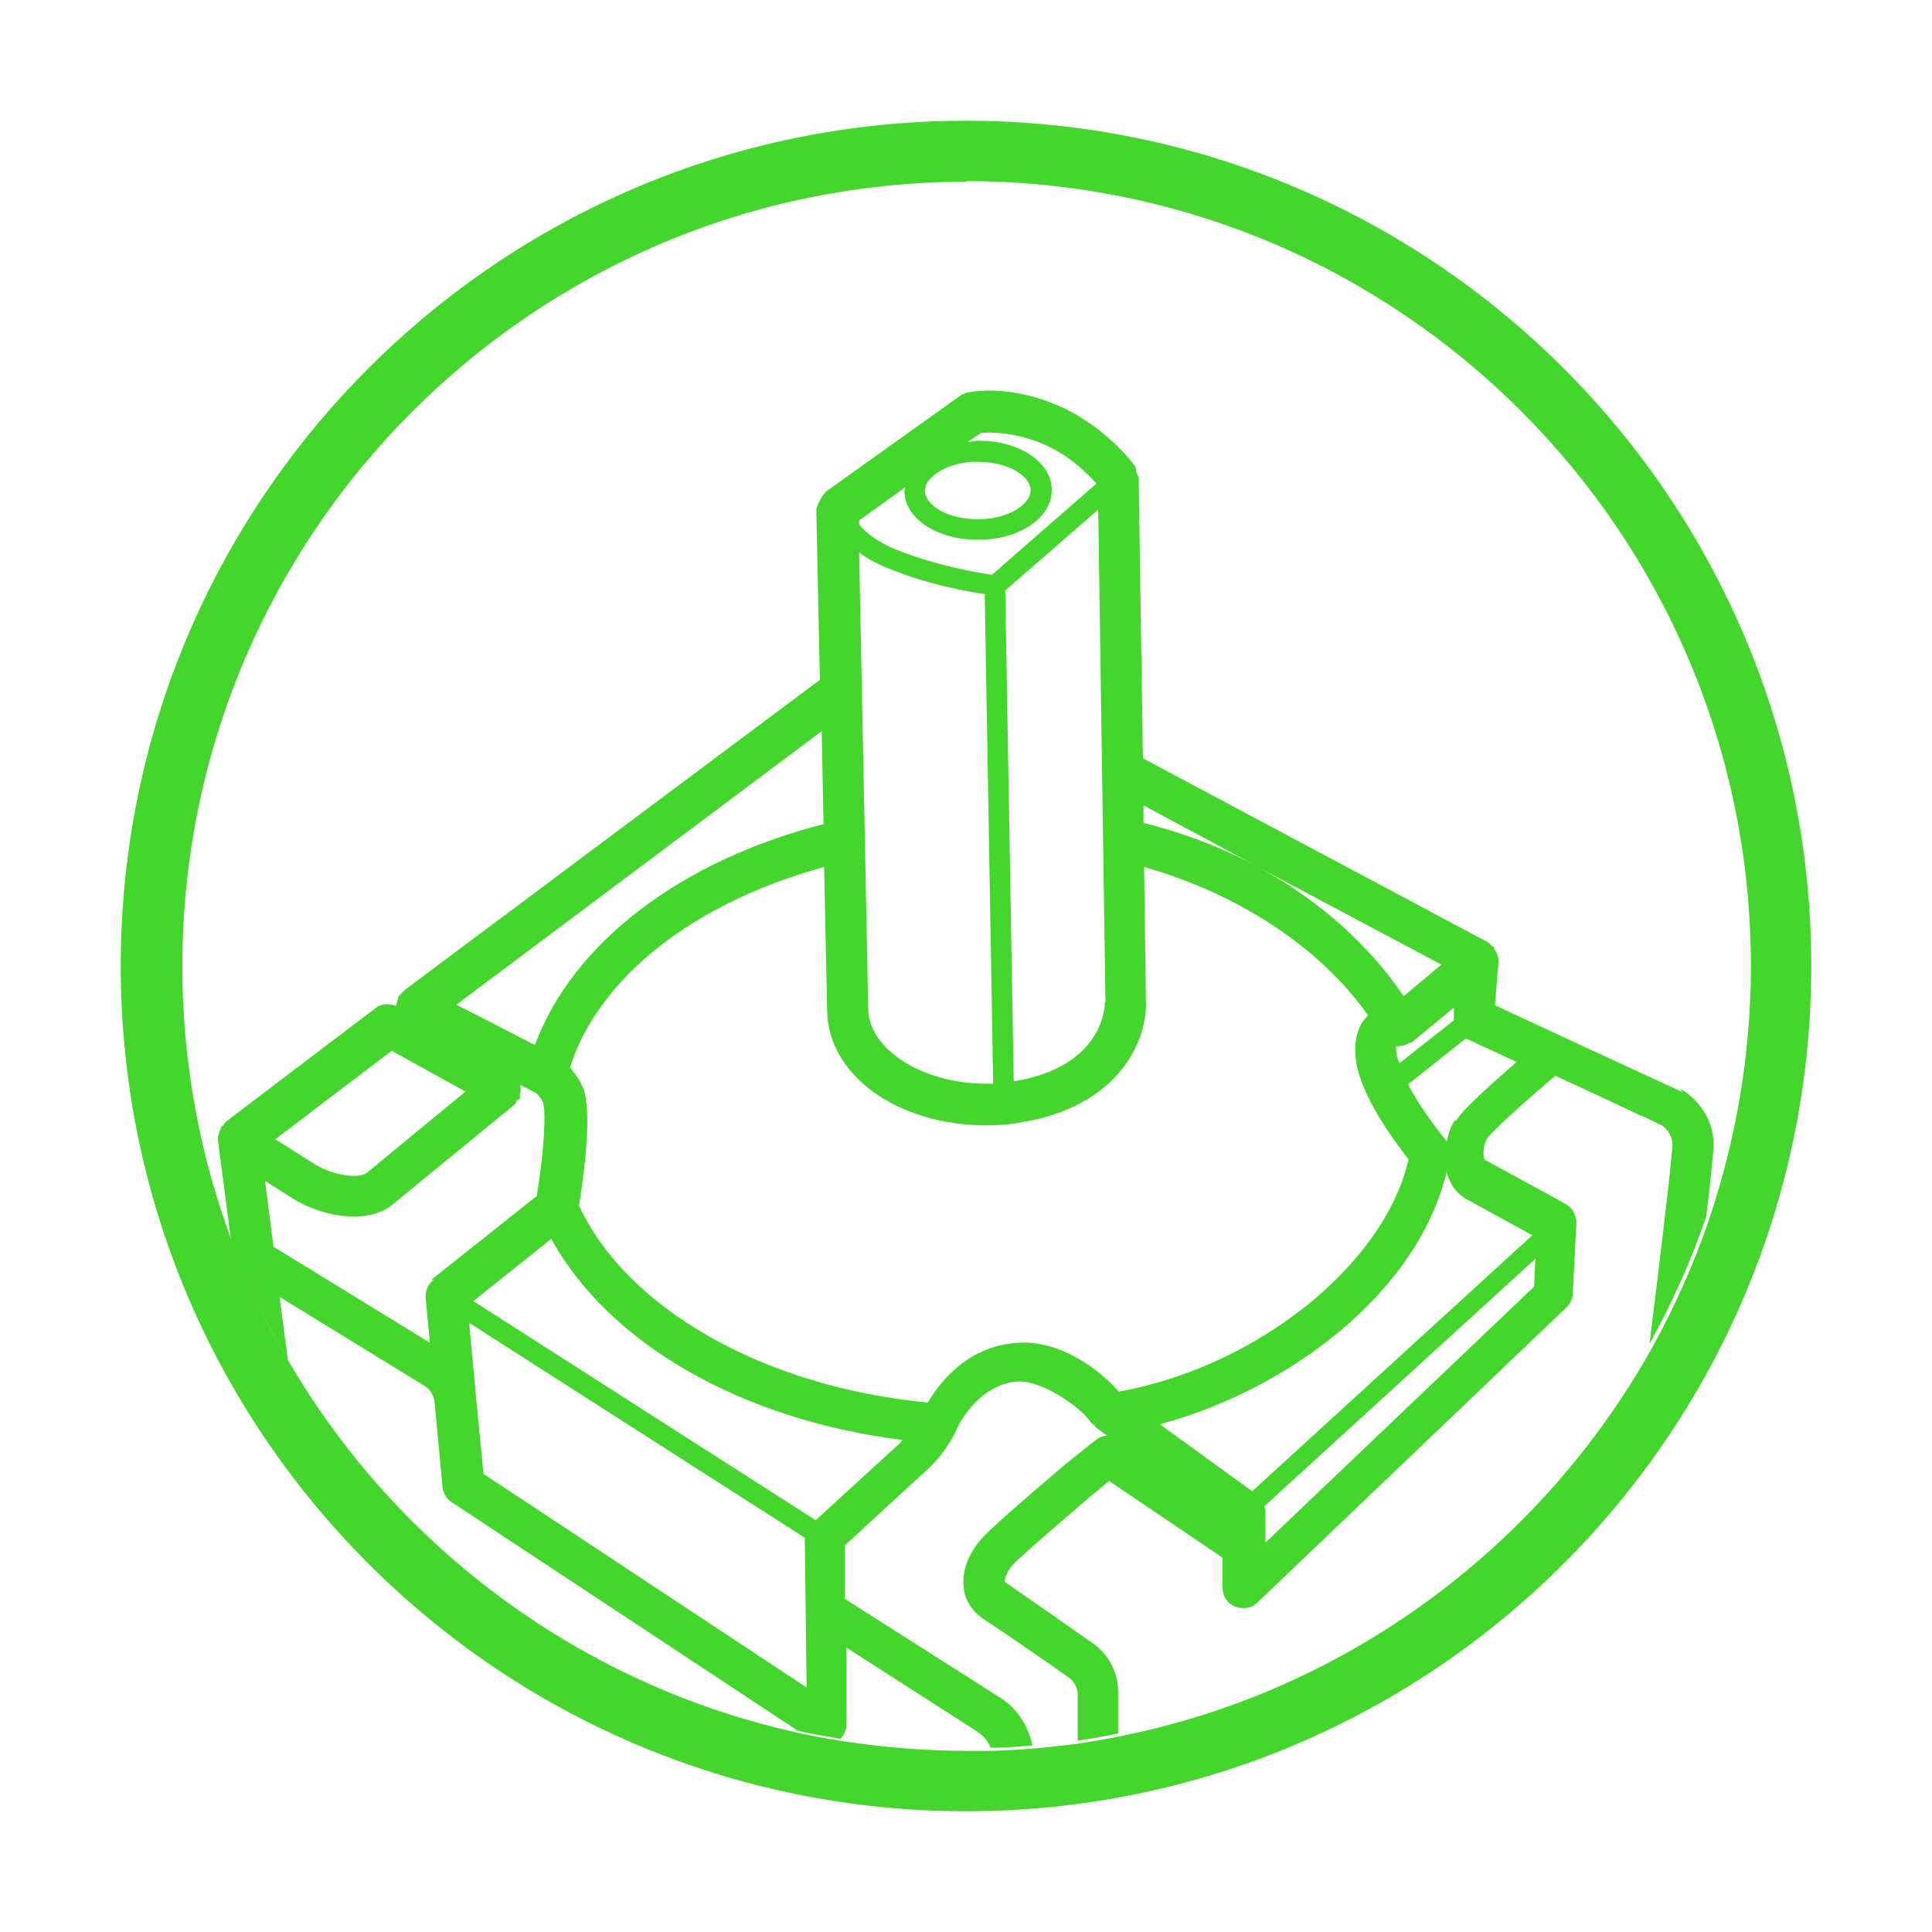
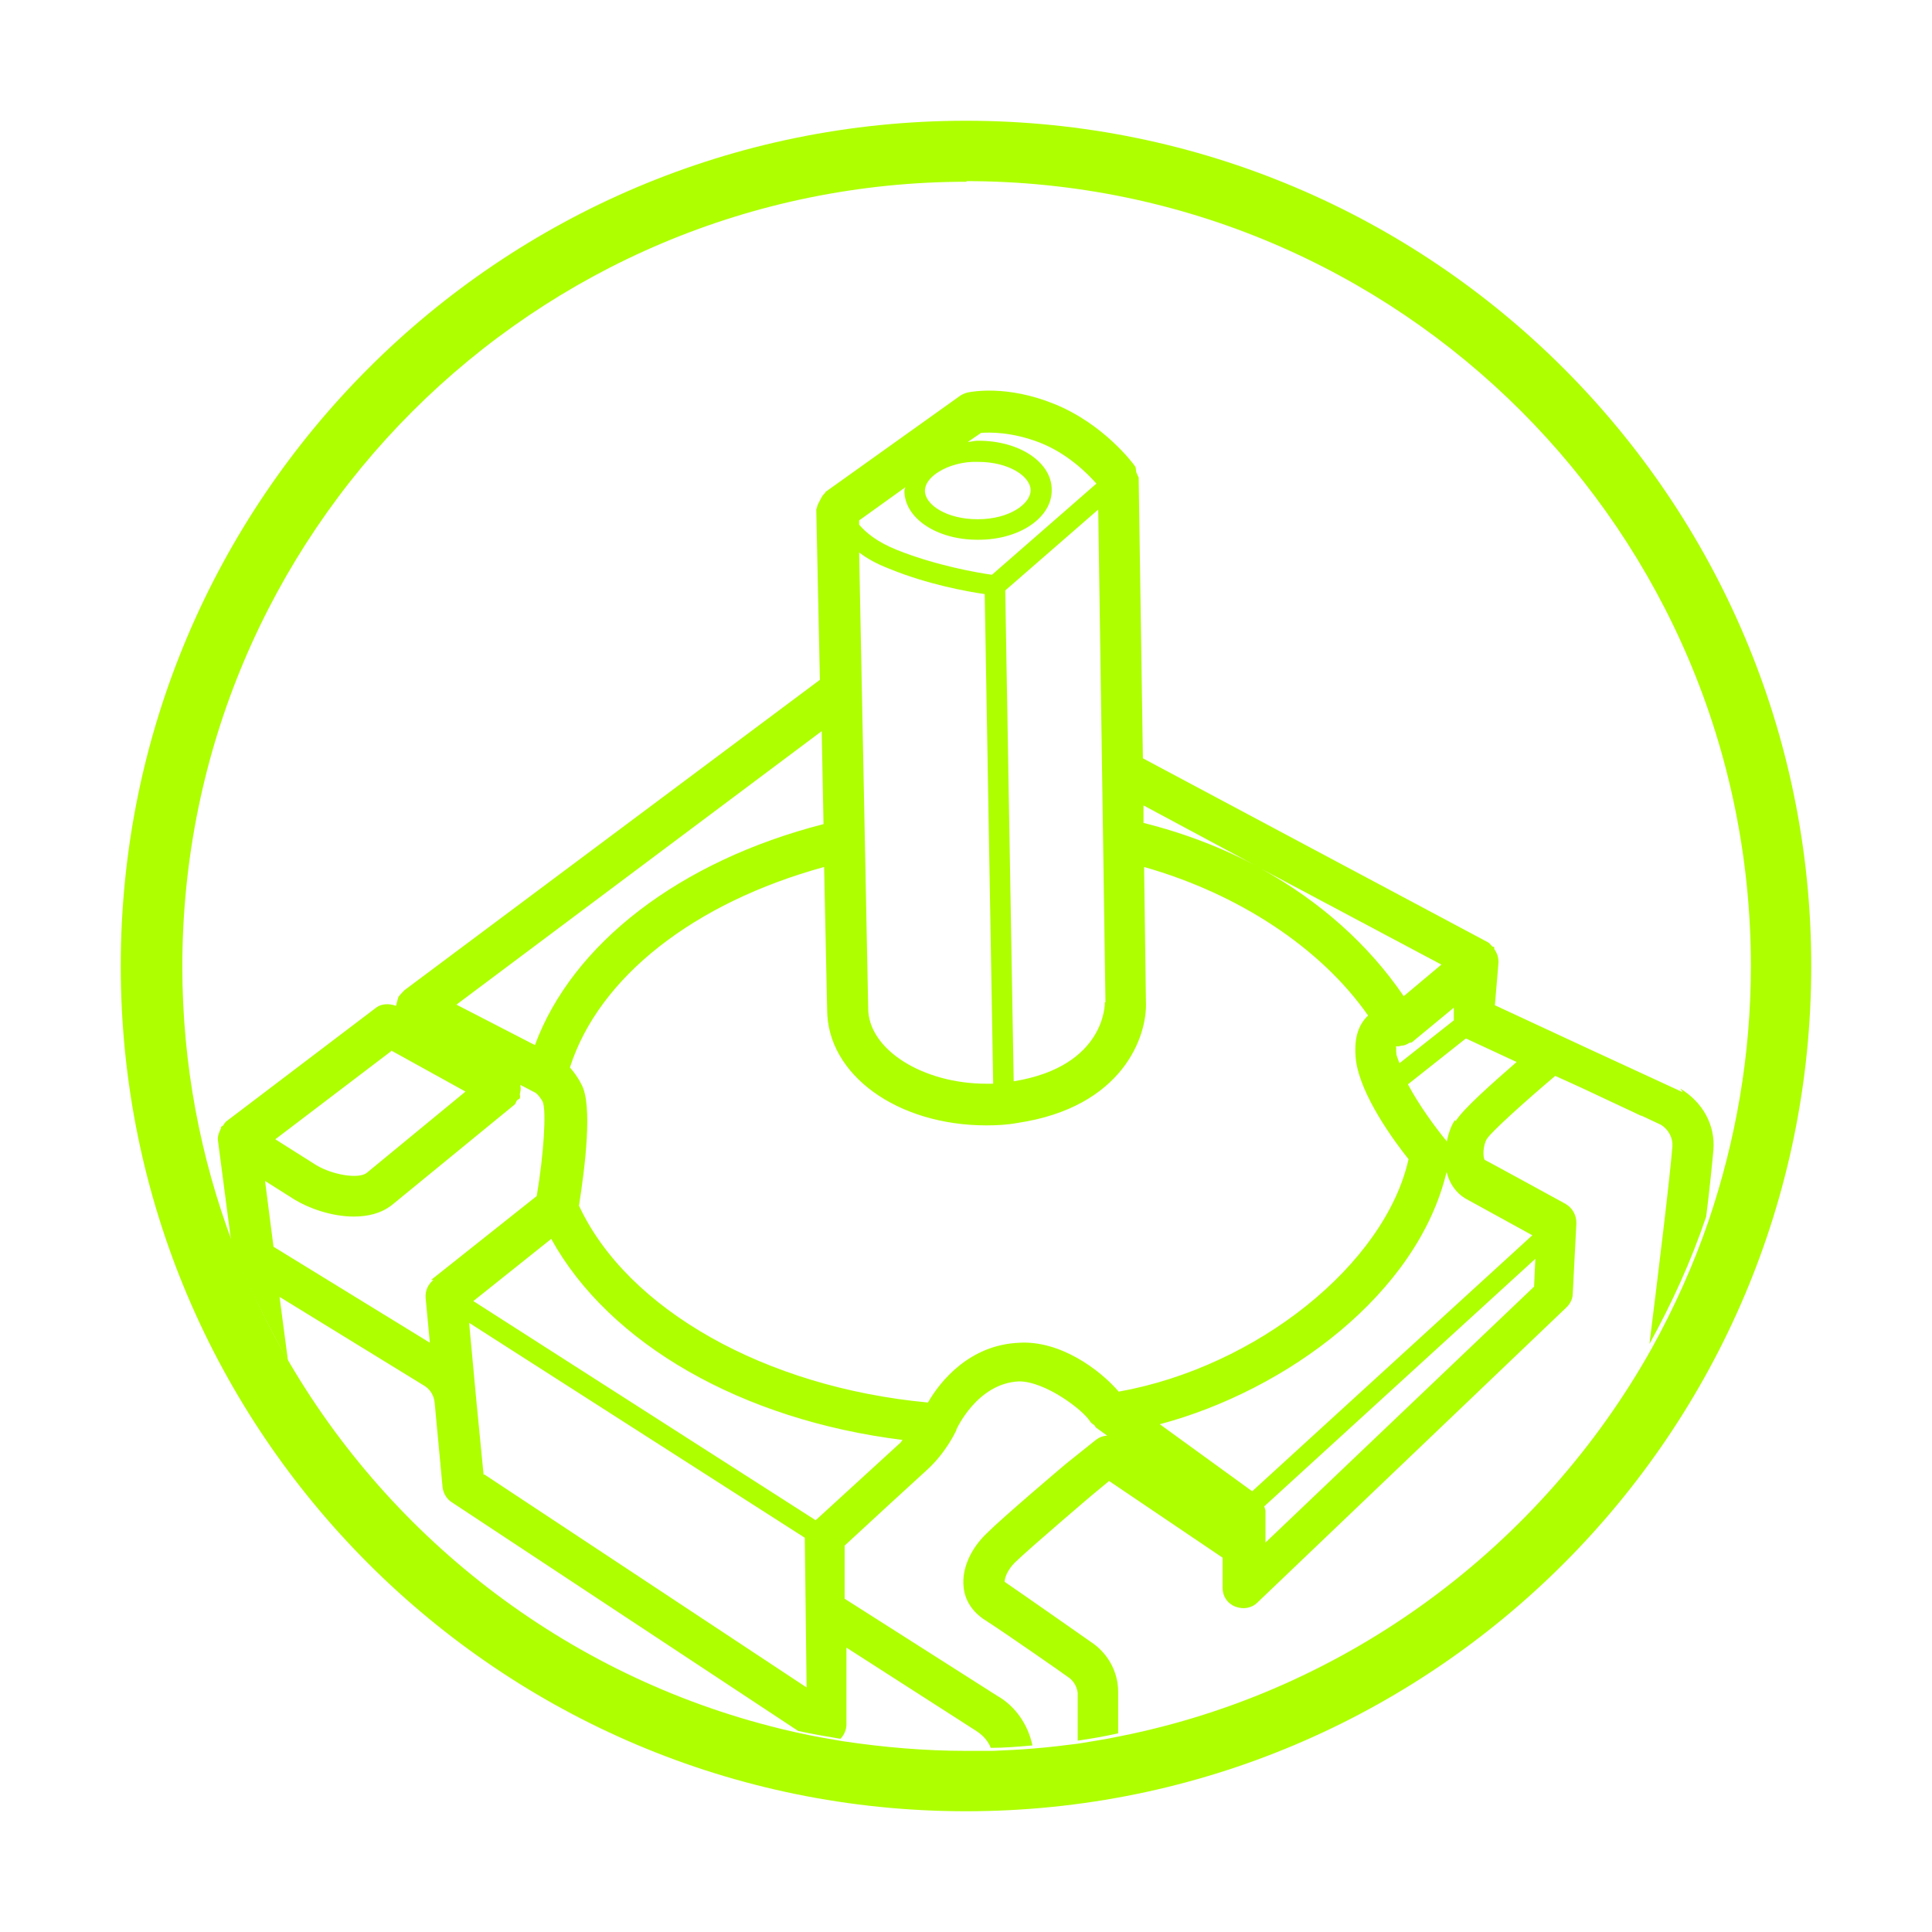
<svg xmlns="http://www.w3.org/2000/svg" id="Layer_2" data-name="Layer 2" viewBox="0 0 32 32">
  <defs>
    <style>
      .cls-1 {
        fill: none;
      }

      .cls-2 {
-         fill: #44d62c;
+         fill: #AEFF00;
      }
    </style>
  </defs>
  <path class="cls-1" d="M20.86,14.37l-1.93-1.03v.29c.69.17,1.34.42,1.93.74h0Z" />
  <path class="cls-1" d="M16.79,17.91c1.54-.25,1.51-1.27,1.51-1.31l-.12-8.16-1.54,1.34.14,8.13Z" />
  <path class="cls-1" d="M23.25,16.5l.62-.52-2.99-1.59c.98.54,1.8,1.27,2.36,2.11Z" />
  <path class="cls-1" d="M14.72,9.43c-.21-.08-.37-.18-.5-.27l.15,7.55c0,.68.9,1.25,1.96,1.25.04,0,.07,0,.11,0l-.14-8.1c-.29-.04-.95-.16-1.58-.42Z" />
  <path class="cls-1" d="M16.18,8.6h.01c.52,0,.88-.26.87-.48,0-.22-.36-.47-.87-.47-.24-.01-.49.06-.66.17-.08.05-.22.16-.22.31,0,.22.36.47.87.47Z" />
  <path class="cls-1" d="M14.85,9.12c.65.26,1.34.37,1.57.41l1.73-1.51c-.15-.17-.48-.5-.94-.68-.47-.19-.83-.17-.97-.16l-.22.15c.06,0,.11-.02.16-.02h.02c.68,0,1.21.35,1.21.81,0,.46-.53.82-1.21.83h-.02c-.68,0-1.21-.35-1.21-.81,0-.02.02-.05.02-.07l-.78.56v.07c.12.13.31.29.64.42h0Z" />
  <path class="cls-1" d="M23.39,17.26s-.03,0-.04.01c-.04.03-.09.04-.14.05-.01,0-.03.01-.04.01,0,0-.01,0-.02,0-.01,0-.02,0-.03,0,0,.02,0,.07.01.14,0,.04.03.1.05.14l.9-.71s-.02-.04-.01-.07v-.14s-.68.57-.68.57h0Z" />
  <path class="cls-1" d="M27.55,18.69l-.32-.15s0,0-.01,0l-.98-.46-.44-.2c-.51.43-1.04.92-1.13,1.04-.07.11-.07.3-.04.35.18.09,1.34.73,1.34.73.12.06.18.18.18.32l-.06,1.16c0,.09-.04.17-.1.23l-5.12,4.89c-.1.09-.24.12-.37.07s-.21-.18-.21-.31v-.5l-1.88-1.27-.29.24s-1.01.85-1.27,1.11c-.12.12-.18.25-.17.32.38.26,1.42.99,1.42.99.27.18.45.49.47.83v.69c3.78-.75,6.98-3.15,8.81-6.43.15-1.2.34-2.76.38-3.27.01-.15-.06-.28-.19-.36h0Z" />
  <path class="cls-1" d="M7.35,24.66l-.13-1.39c-.01-.11-.07-.21-.16-.28l-2.41-1.48.14,1.06c1.81,3.09,4.86,5.36,8.46,6.13l-5.74-3.79c-.09-.06-.14-.15-.15-.25h0Z" />
  <path class="cls-1" d="M16.2,28.71l-2.16-1.38v1.27c.01.09-.02.18-.08.24.67.11,1.35.16,2.05.16.15,0,.29,0,.43,0-.05-.12-.13-.22-.24-.28h0Z" />
  <path class="cls-1" d="M17.7,27.8s-1.03-.72-1.37-.94c-.2-.13-.32-.32-.35-.55-.03-.29.11-.62.38-.88.28-.27,1.27-1.11,1.31-1.15l.5-.4c.06-.05.12-.07.19-.07l-.18-.13s-.01-.03-.03-.04c-.02-.02-.05-.03-.07-.06-.12-.2-.75-.67-1.18-.67-.7.02-1.04.79-1.04.8,0,0,0,0,0,0,0,0,0,0,0,.01-.02.04-.18.37-.49.66-.22.2-1.06.97-1.37,1.25v.88s2.54,1.61,2.54,1.61c.3.18.51.48.58.82.24-.02.49-.05.73-.08v-.79c0-.1-.06-.21-.15-.27h0Z" />
  <path class="cls-1" d="M13.64,13.65l-.03-1.54-6.05,4.53,1.3.67c.62-1.69,2.39-3.05,4.78-3.66h0Z" />
  <path class="cls-1" d="M23.32,17.94c.18.34.45.71.64.94,0,0,0,.02,0,.02.03-.13.07-.26.14-.37.13-.19.63-.64,1.01-.98l-.84-.39-.96.76Z" />
  <path class="cls-1" d="M3.62,18.93c0-.07.01-.14.05-.2,0,0,0-.01,0-.02,0-.01.02-.01.03-.02.02-.02.03-.05.05-.07l2.49-1.89c.1-.07.22-.08.33-.03,0-.05.01-.1.04-.15h0s0,0,0,0c.02-.04.06-.08.1-.11l6.88-5.14-.06-2.82s.01-.02.01-.03c0-.05.03-.08.05-.12.02-.04.03-.08.07-.11,0,0,0-.02.02-.03l2.24-1.6s.08-.05.12-.05c.06-.01.64-.13,1.43.19.81.33,1.3.99,1.33,1.02.02.03.02.07.03.11.01.03.04.05.04.09l.07,4.65,5.72,3.05s.04.04.06.06c.01.01.03,0,.04.02,0,0,0,.02,0,.03.05.06.08.14.07.22l-.06.71,1.55.72,1.56.72c.38.23.58.61.55,1.01-.02.22-.06.63-.12,1.11.45-1.32.7-2.74.7-4.22,0-7.18-5.82-13-13-13S3,8.82,3,16c0,1.62.3,3.17.84,4.6,0,0-.22-1.68-.22-1.68Z" />
  <path class="cls-1" d="M6.07,19.42l1.64-1.35-1.23-.68-1.92,1.46.68.43c.27.17.69.23.83.13h0Z" />
  <path class="cls-1" d="M23.96,19.41c-.48,2.02-2.66,3.62-4.75,4.18l1.53,1.11,4.64-4.24c-.35-.19-.97-.53-1.11-.61-.15-.09-.26-.24-.31-.44Z" />
  <path class="cls-1" d="M13.34,25.47l-5.56-3.56.12,1.29h0l.12,1.23,5.34,3.53-.03-2.47s0,0,0-.01h0Z" />
  <path class="cls-1" d="M9.02,18.25c-.05-.11-.12-.15-.12-.15,0,0,0,0,0,0h0l-.25-.13s0,.02,0,.02c0,.05,0,.08-.01.13,0,.02,0,.05,0,.07-.01.02-.04.02-.05.04-.01.02-.01.04-.03.06l-2.04,1.67c-.18.14-.41.19-.63.19-.37,0-.75-.14-.98-.28l-.49-.31.14,1.09,2.59,1.59-.07-.74c-.01-.11.04-.23.13-.3l1.75-1.39c.11-.71.16-1.41.1-1.56h0Z" />
  <path class="cls-1" d="M9.13,20.52l-1.29,1.03,5.67,3.63c.25-.23,1.18-1.08,1.41-1.29.01-.01.02-.02.03-.04-2.66-.33-4.87-1.59-5.82-3.33Z" />
  <path class="cls-1" d="M20.96,25.03v.53l4.45-4.24.02-.44-4.49,4.1s.02.04.02.07h0Z" />
  <path class="cls-1" d="M23.33,19.2c-.24-.3-.79-1.05-.87-1.63-.05-.33.02-.58.2-.75-.79-1.13-2.16-2.03-3.71-2.46l.03,2.22c.03.58-.37,1.76-2.13,2.02,0,0,0,0,0,0-.16.03-.33.04-.51.04-1.48,0-2.64-.85-2.64-1.92l-.05-2.36c-2.15.59-3.73,1.82-4.21,3.32.07.07.13.16.19.28.19.35.06,1.37-.04,2.01.79,1.72,3.09,3.01,5.78,3.26.21-.34.69-.96,1.52-.99.67-.04,1.32.44,1.65.81,2.28-.4,4.41-2.11,4.8-3.85h0Z" />
  <path class="cls-2" d="M27.87,18.09l-1.56-.72-1.55-.72.06-.71c0-.08-.02-.15-.07-.22,0,0,0-.02,0-.03-.01-.01-.03-.01-.04-.02-.02-.02-.04-.05-.06-.06l-5.72-3.05-.07-4.65s-.03-.06-.04-.09c-.01-.04,0-.08-.03-.11-.02-.03-.51-.69-1.33-1.02-.79-.32-1.37-.2-1.43-.19-.04.01-.09.03-.12.05l-2.24,1.6s0,.02-.02.03c-.03.03-.05.07-.07.11-.02.04-.04.07-.05.12,0,.01-.01.02-.01.03l.06,2.82-6.88,5.14s-.07.07-.1.11c0,0,0,0,0,0h0s-.03.1-.04.15c-.11-.04-.24-.04-.33.03l-2.49,1.89s-.04.05-.05.07c0,0-.02,0-.03.02,0,0,0,.01,0,.02-.03.06-.06.13-.05.2l.22,1.68c.26.69.58,1.34.94,1.97l-.14-1.06,2.41,1.48c.09.06.15.16.16.28l.13,1.39c.01.1.07.2.15.25l5.74,3.79c.23.05.46.09.7.13.06-.06.1-.15.1-.24v-1.27s2.15,1.38,2.15,1.38c.11.07.2.17.24.28.23,0,.46-.02.69-.04-.07-.34-.28-.65-.58-.82l-2.53-1.61v-.88c.3-.28,1.14-1.05,1.36-1.25.31-.28.47-.62.49-.66,0,0,0,0,0-.01s0,0,0,0c0,0,.34-.77,1.04-.8.43,0,1.06.47,1.18.67.02.03.05.04.07.06.01.01.01.03.03.04l.18.13c-.07,0-.14.03-.19.07l-.5.4s-1.03.87-1.31,1.15c-.27.26-.41.59-.38.88.02.23.15.42.35.55.33.21,1.36.93,1.37.94.1.06.16.17.17.27v.79c.22-.03.44-.07.67-.12v-.69c0-.34-.18-.65-.46-.83,0,0-1.04-.73-1.42-.99,0-.07.05-.2.17-.32.27-.26,1.27-1.11,1.27-1.11l.29-.24,1.88,1.27v.5c0,.14.08.26.21.31s.27.03.37-.07l5.12-4.89c.06-.06.1-.14.1-.23l.06-1.16c0-.13-.06-.25-.18-.32,0,0-1.15-.63-1.34-.73-.03-.05-.03-.24.04-.35.08-.12.62-.61,1.13-1.04l.44.2.98.46s0,0,.01,0l.32.15c.13.08.2.22.19.36-.04.51-.23,2.07-.38,3.27.37-.67.69-1.37.94-2.11.06-.48.1-.89.12-1.11.03-.4-.17-.78-.55-1.01h0ZM24.08,16.9l-.9.71s-.04-.1-.05-.14c-.01-.07,0-.12-.01-.14.01,0,.02,0,.03,0,0,0,.01,0,.02,0,.01,0,.03-.01.04-.01.05,0,.09-.02.14-.05.01,0,.03,0,.04-.01l.69-.57v.14s0,.04,0,.07h0ZM23.87,15.98l-.62.52c-.57-.84-1.38-1.57-2.36-2.11l2.99,1.59ZM20.86,14.37c-.59-.32-1.24-.57-1.92-.74v-.29s1.92,1.03,1.92,1.03h0ZM18.3,16.6s.03,1.06-1.51,1.31l-.14-8.13,1.54-1.34.12,8.16ZM15.54,7.82c.17-.11.42-.18.66-.17.51,0,.87.24.87.47,0,.23-.36.48-.87.48h-.01c-.51,0-.87-.24-.87-.47,0-.15.14-.26.22-.31ZM15,8.06s-.02.05-.02.07c0,.45.53.81,1.21.81h.02c.68,0,1.22-.37,1.21-.83,0-.45-.53-.81-1.21-.81h-.02c-.06,0-.11.02-.16.02l.22-.15c.14-.01.5-.02.97.16.46.18.79.51.94.68l-1.73,1.51c-.22-.03-.92-.15-1.57-.41-.33-.13-.52-.29-.63-.42v-.07l.78-.56h0ZM16.45,17.95s-.07,0-.11,0c-1.06,0-1.96-.57-1.96-1.25l-.15-7.55c.13.1.29.19.5.27.63.26,1.3.38,1.58.42l.14,8.1ZM13.61,12.11l.03,1.54c-2.38.61-4.16,1.98-4.78,3.66l-1.3-.67,6.05-4.53h0ZM6.48,17.4l1.23.68-1.64,1.35c-.14.1-.56.03-.83-.13l-.68-.43,1.92-1.46h0ZM7.18,21.2c-.09.07-.14.18-.13.3l.07.74-2.59-1.59-.14-1.09.49.31c.23.14.61.28.98.28.23,0,.45-.05.63-.19l2.04-1.67s.02-.04.03-.06.04-.02.05-.04,0-.05,0-.07c.01-.04.02-.08.01-.13,0,0,0-.02,0-.02l.25.13h0s0,0,0,0c0,0,.06.04.12.15.06.15.02.85-.1,1.56l-1.75,1.39h0ZM8.01,24.43l-.12-1.23h0l-.12-1.29,5.56,3.56s0,0,0,.01l.03,2.47-5.34-3.53h0ZM14.92,23.89c-.23.21-1.16,1.06-1.41,1.29l-5.67-3.63,1.29-1.03c.96,1.74,3.16,3,5.82,3.33-.01.01-.02.02-.03.04ZM16.89,22.24c-.83.03-1.32.64-1.52.99-2.69-.25-4.98-1.54-5.78-3.26.1-.64.23-1.67.04-2.01-.06-.12-.13-.21-.19-.28.48-1.5,2.06-2.73,4.21-3.32l.05,2.36c0,1.08,1.16,1.92,2.64,1.92.17,0,.35-.01.51-.04,0,0,0,0,0,0,1.75-.26,2.16-1.44,2.13-2.02l-.03-2.22c1.55.44,2.92,1.33,3.71,2.46-.18.17-.24.42-.2.75.08.58.63,1.33.87,1.63-.39,1.74-2.51,3.44-4.8,3.85-.32-.37-.97-.85-1.65-.81h0ZM25.41,21.31l-4.45,4.24v-.53s-.01-.04-.02-.07l4.49-4.1-.02.44h0ZM25.38,20.46l-4.64,4.24-1.53-1.11c2.1-.56,4.27-2.16,4.75-4.18.05.2.16.35.31.44.15.08.76.42,1.11.61ZM24.1,18.55c-.07.1-.11.23-.14.37,0,0,0-.02,0-.02-.19-.23-.46-.6-.64-.94l.96-.76.84.39c-.39.34-.89.78-1.01.98Z" />
  <path class="cls-2" d="M16,2c-7.73,0-14,6.27-14,14s6.27,14,14,14,14-6.27,14-14S23.73,2,16,2ZM16,3c7.18,0,13,5.82,13,13,0,1.48-.25,2.89-.7,4.22-.25.73-.57,1.44-.94,2.11-1.83,3.27-5.03,5.68-8.82,6.43-.23.05-.45.08-.68.12-.24.03-.48.06-.73.08-.23.02-.46.03-.69.04-.14,0-.29,0-.43,0-.7,0-1.38-.06-2.05-.16-.24-.04-.47-.08-.7-.13-3.6-.78-6.65-3.05-8.46-6.13-.37-.62-.68-1.28-.94-1.97-.54-1.43-.84-2.98-.84-4.6,0-7.18,5.82-13,13-13Z" />
</svg>
